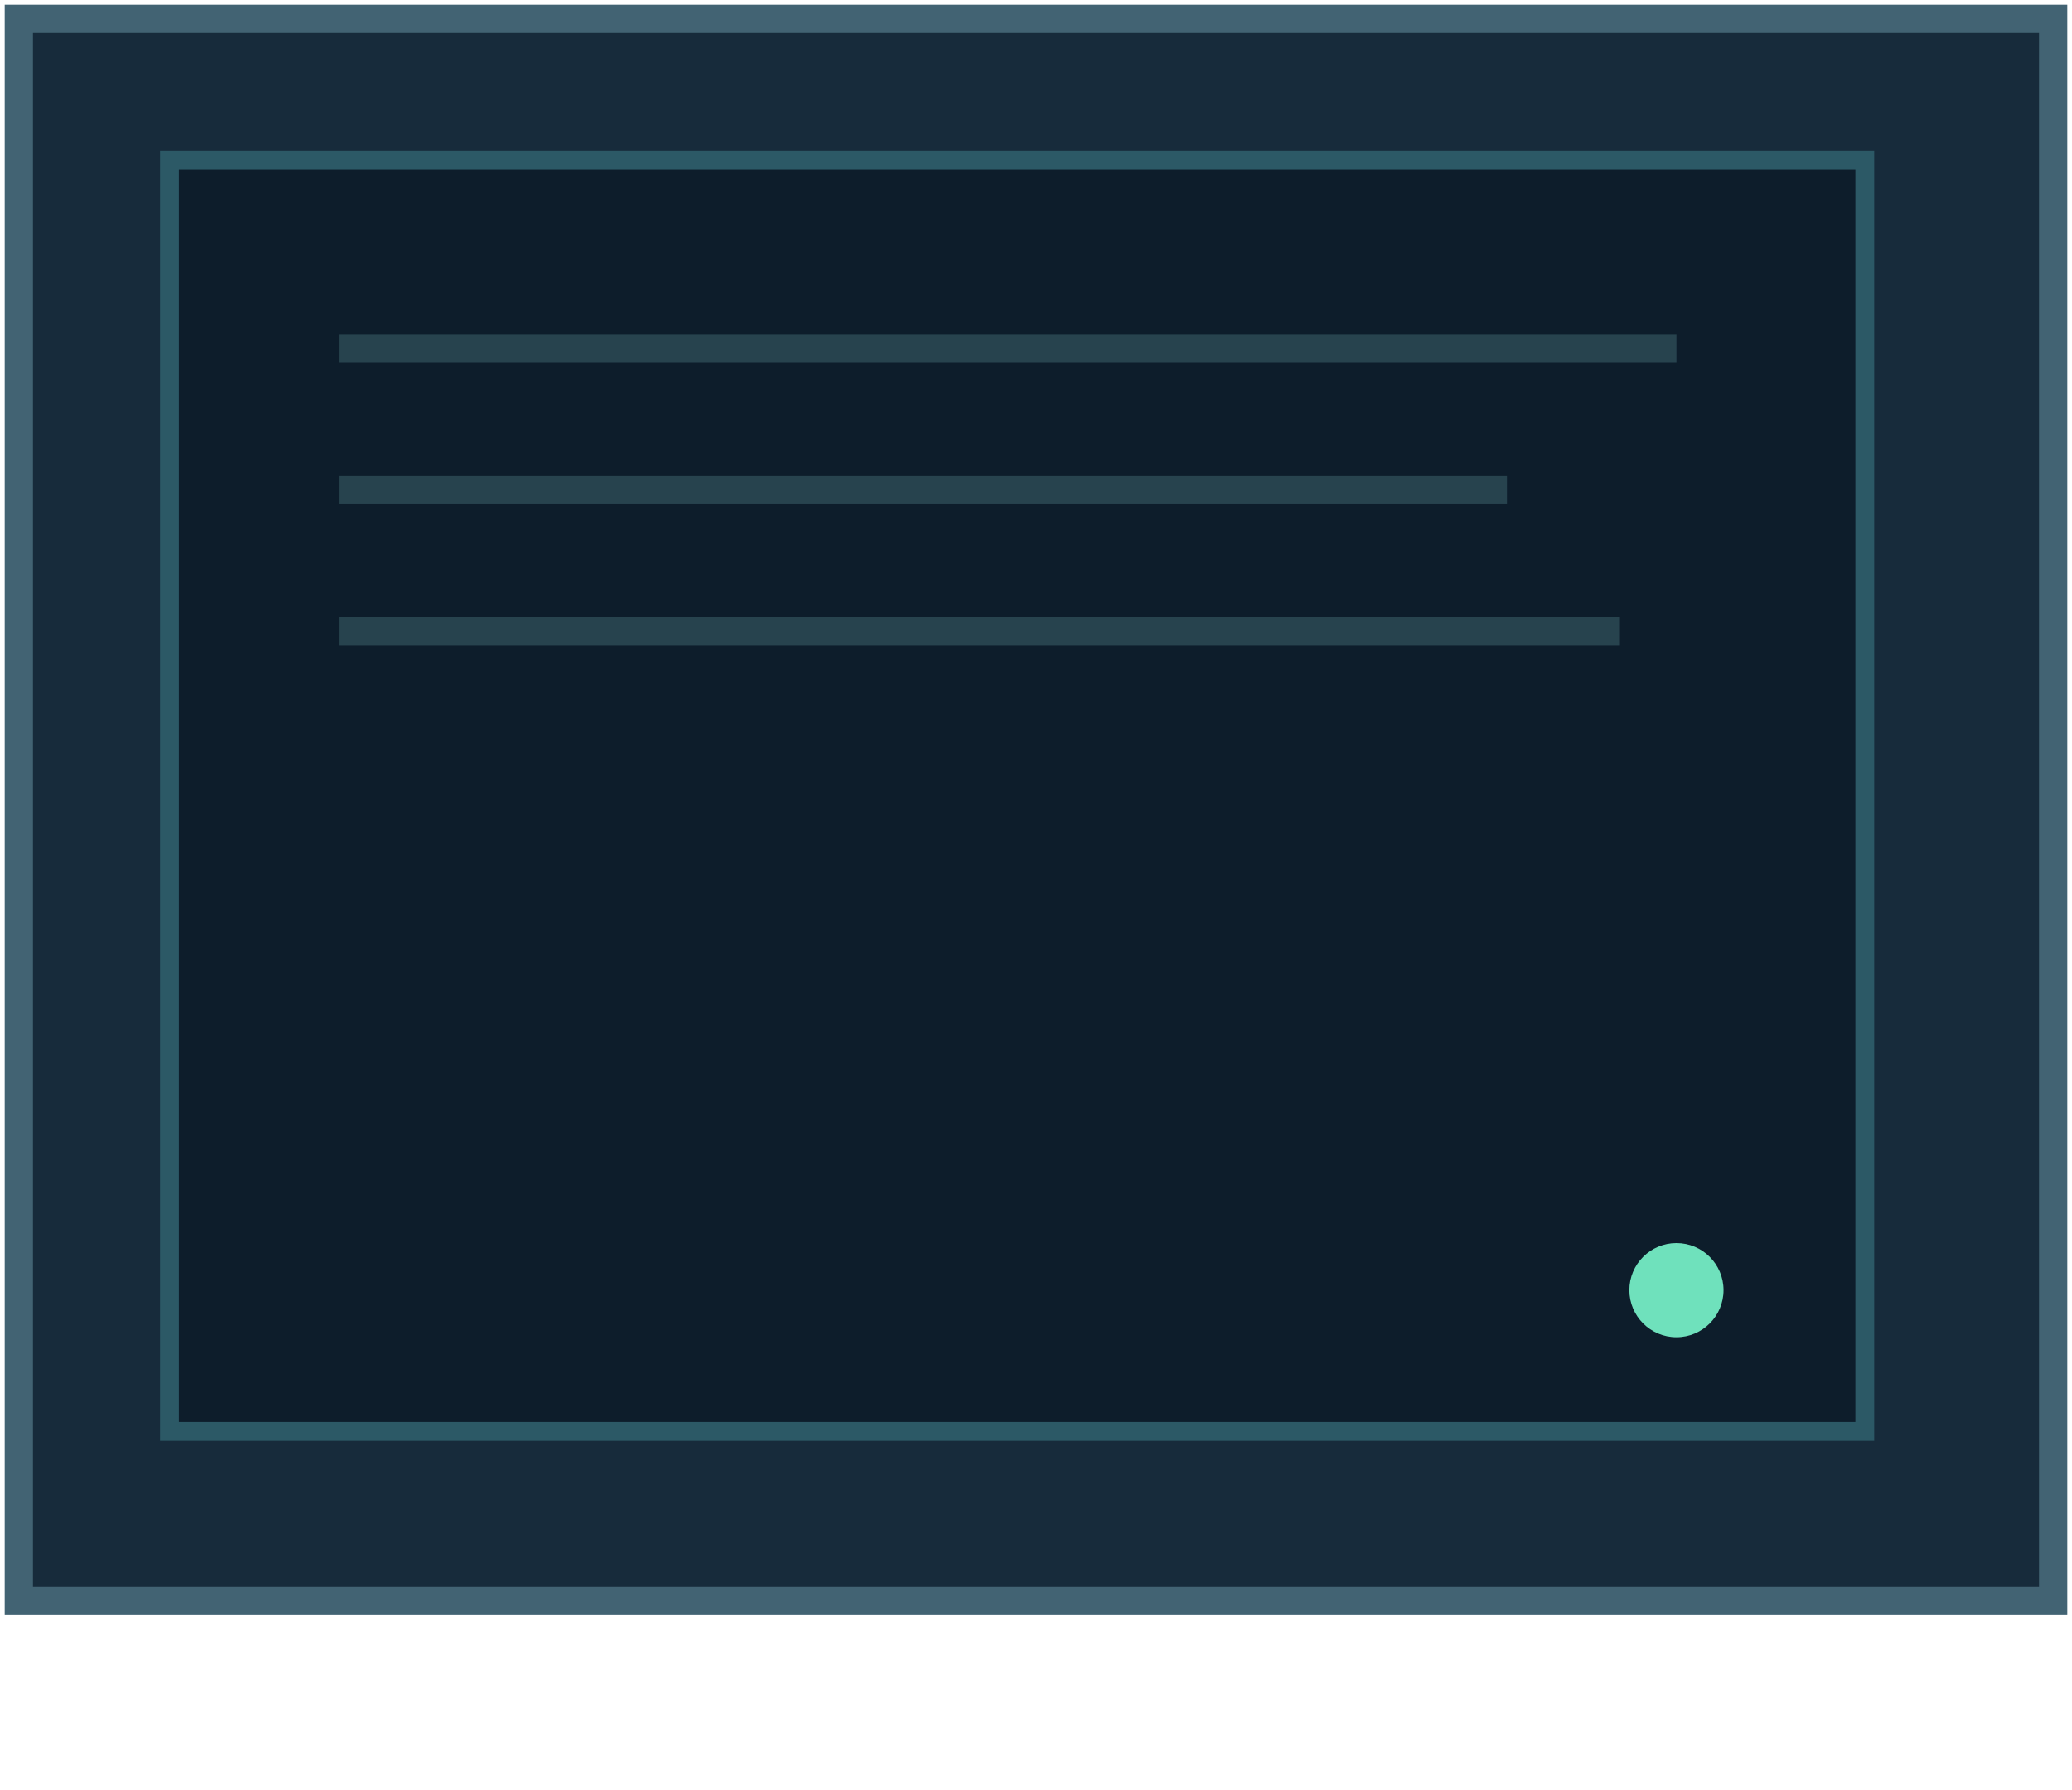
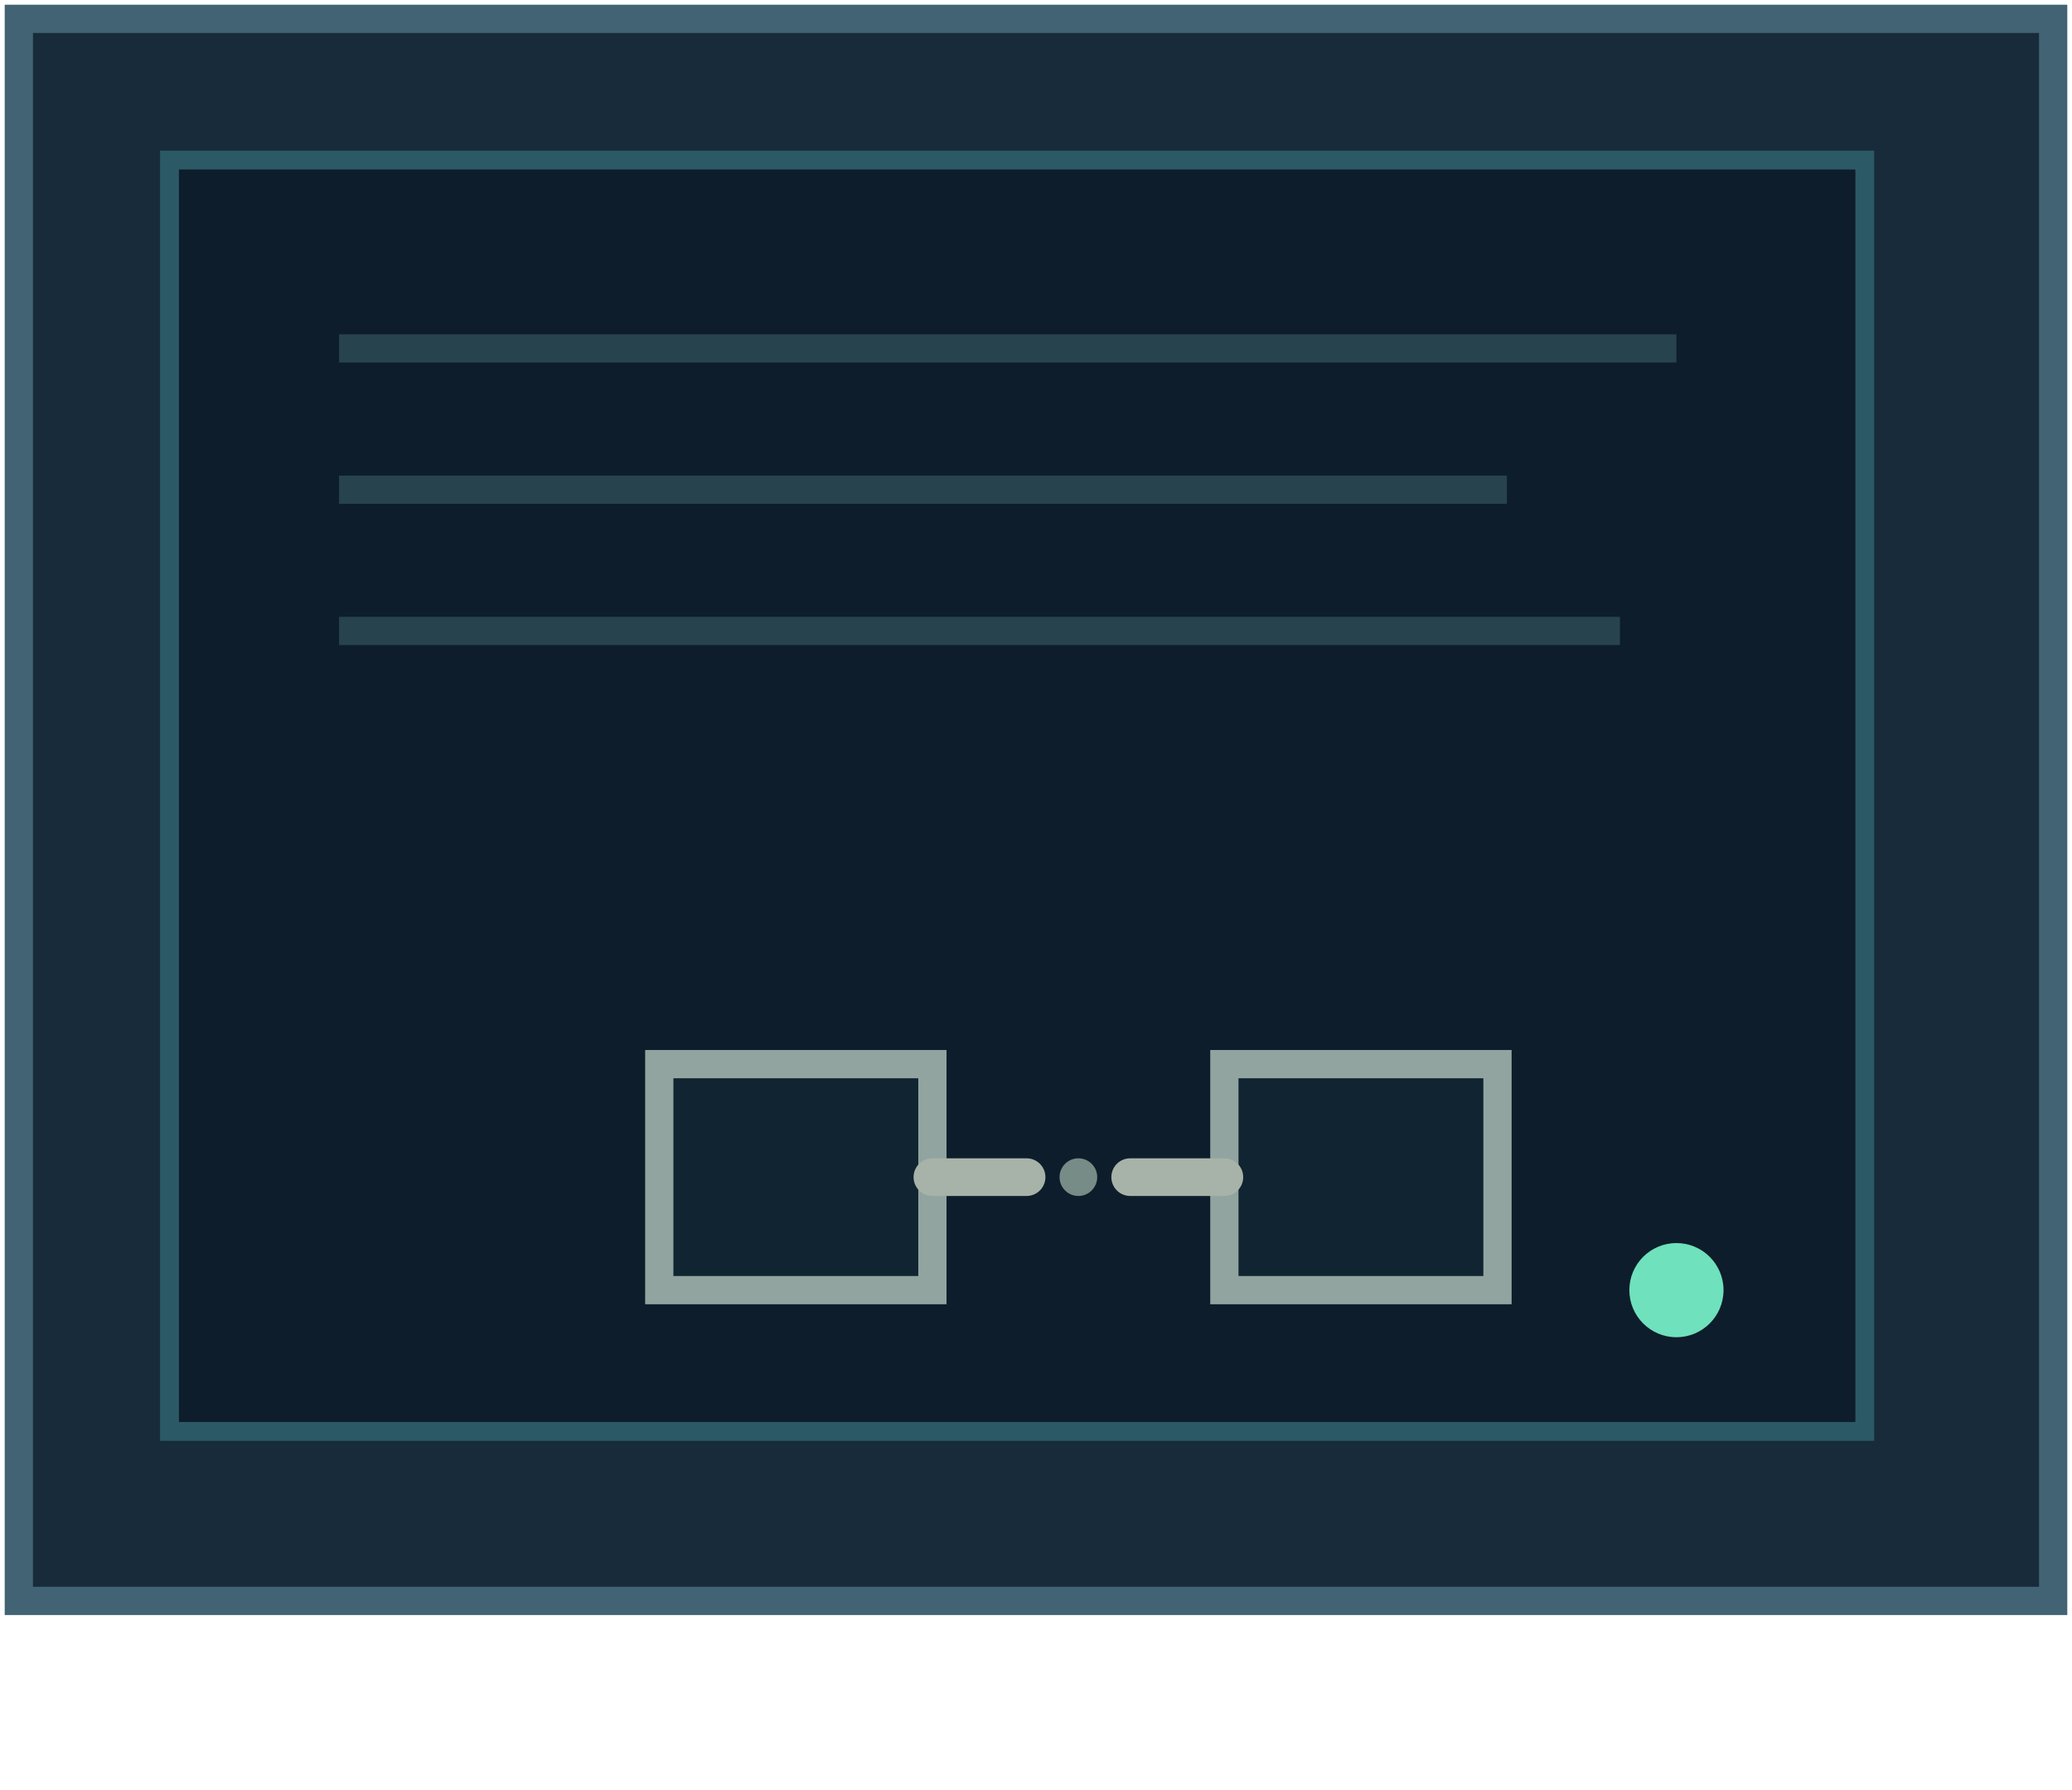
<svg xmlns="http://www.w3.org/2000/svg" width="220" height="190" viewBox="0 0 220 190">
  <path d="M2 2H218V170H2Z" fill="#172b3b" stroke="#426373" stroke-width="3" />
  <path d="M18 17H198V152H18Z" fill="#0d1d2b" stroke="#2c5966" stroke-width="2" />
  <path d="M36 37H178M36 52H160M36 67H172" stroke="#4b7880" stroke-opacity=".42" stroke-width="3" />
+   <path d="M70 113H99V137H70ZM130 113H159V137H130Z" fill="#102431" stroke="#91a4a0" stroke-width="3" />
+   <path d="M99 125H109M120 125H130" stroke="#a7b3a8" stroke-width="4" stroke-linecap="round" />
+   <circle cx="114.5" cy="125" r="2" fill="#778b87" />
  <circle cx="178" cy="137" r="5" fill="#6fe1bc" />
</svg>
